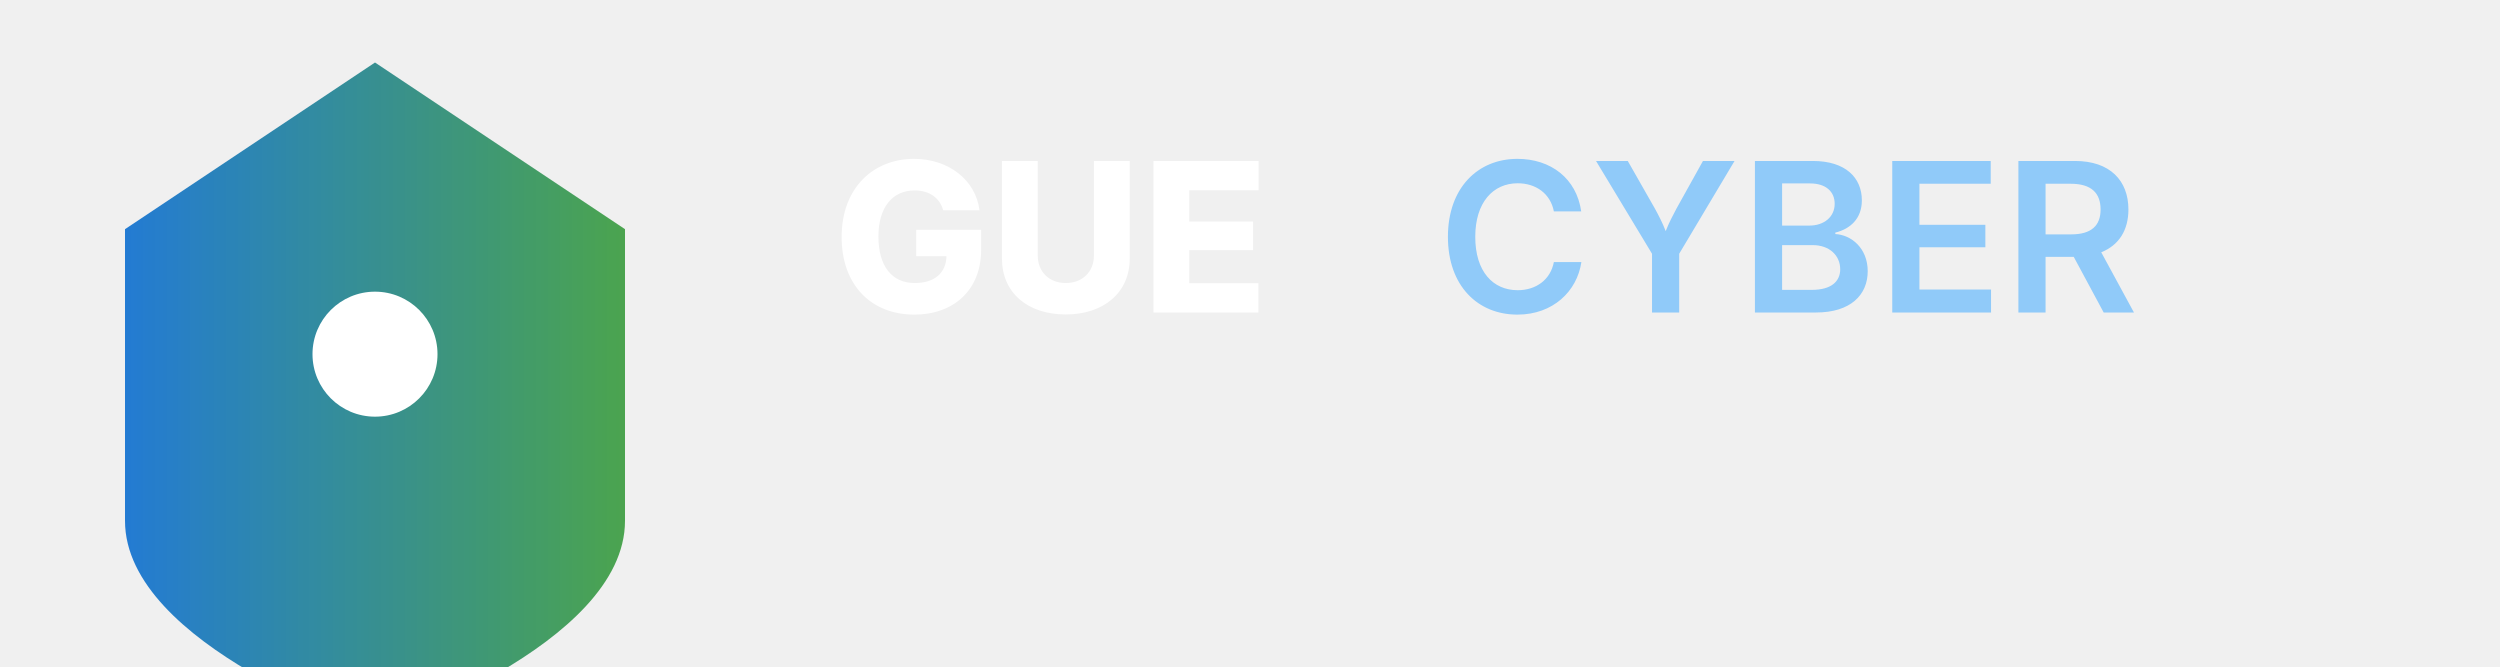
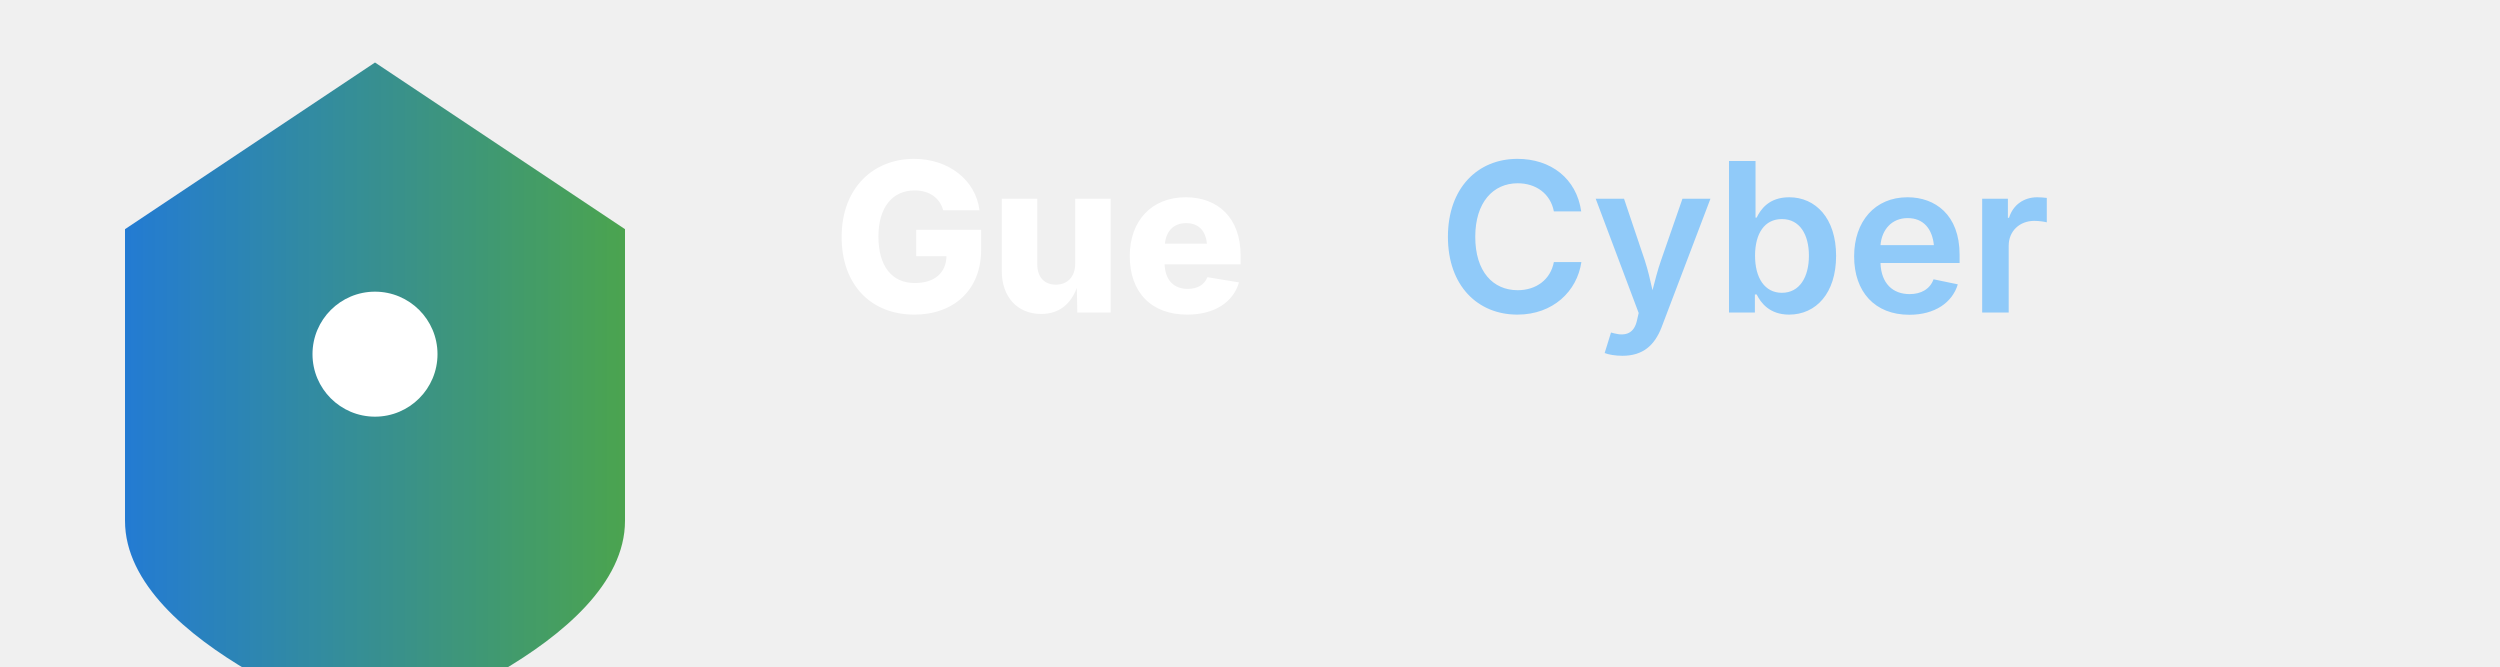
<svg xmlns="http://www.w3.org/2000/svg" width="240" height="64" viewBox="0 0 240 64" role="img" aria-label="GUE Cyber logo">
  <defs>
    <linearGradient id="lg" x1="0%" x2="100%">
      <stop offset="0%" stop-color="#1976d2" />
      <stop offset="100%" stop-color="#43a047" />
    </linearGradient>
  </defs>
  <rect width="100%" height="100%" fill="transparent" />
  <g transform="translate(12,6)">
    <path d="M24 0 L48 16 V44 C48 56 24 64 24 64 C24 64 0 56 0 44 V16 Z" fill="url(#lg)" opacity="0.95" />
    <circle cx="24" cy="28" r="6" fill="#fff" />
  </g>
  <g transform="translate(80,18)" font-family="Inter, Arial, sans-serif">
-     <text x="0" y="12" font-size="20" font-weight="800" fill="#ffffff">GUE</text>
-     <text x="58" y="12" font-size="20" font-weight="600" fill="#90caf9">CYBER</text>
+     <text x="0" y="12" font-size="20" font-weight="800" fill="#ffffff">Gue</text>
+     <text x="58" y="12" font-size="20" font-weight="600" fill="#90caf9">Cyber</text>
  </g>
</svg>
